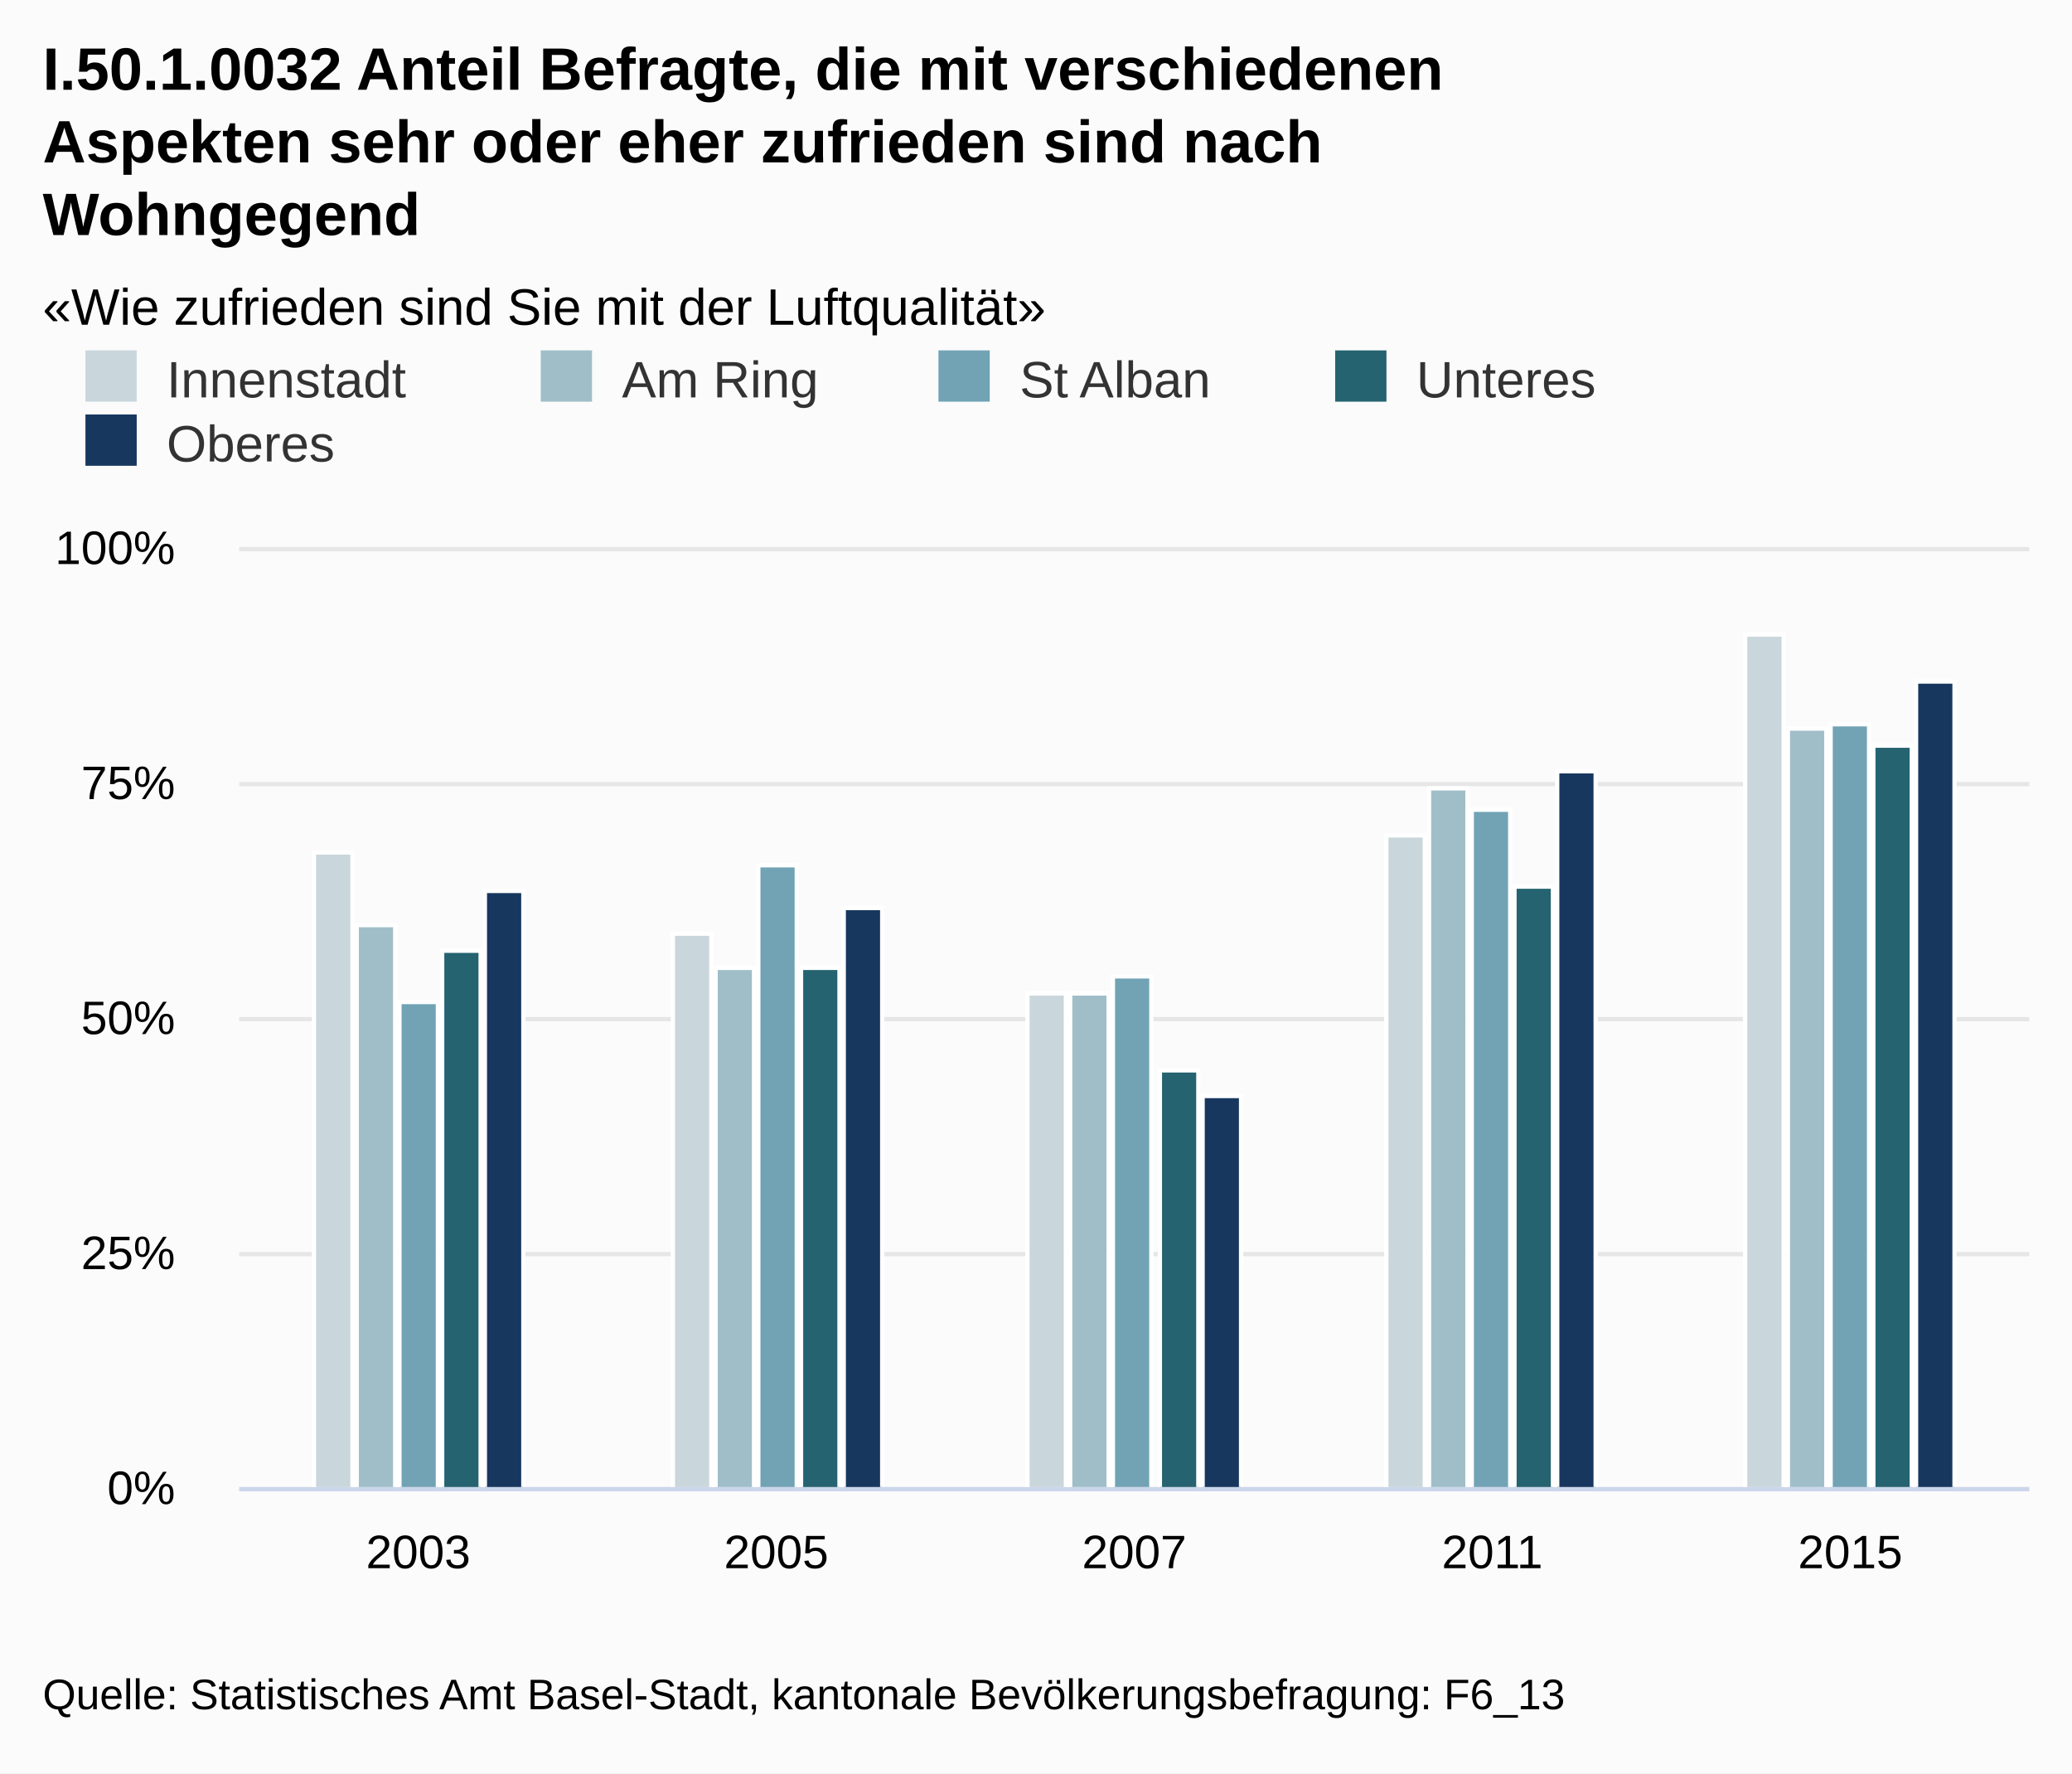
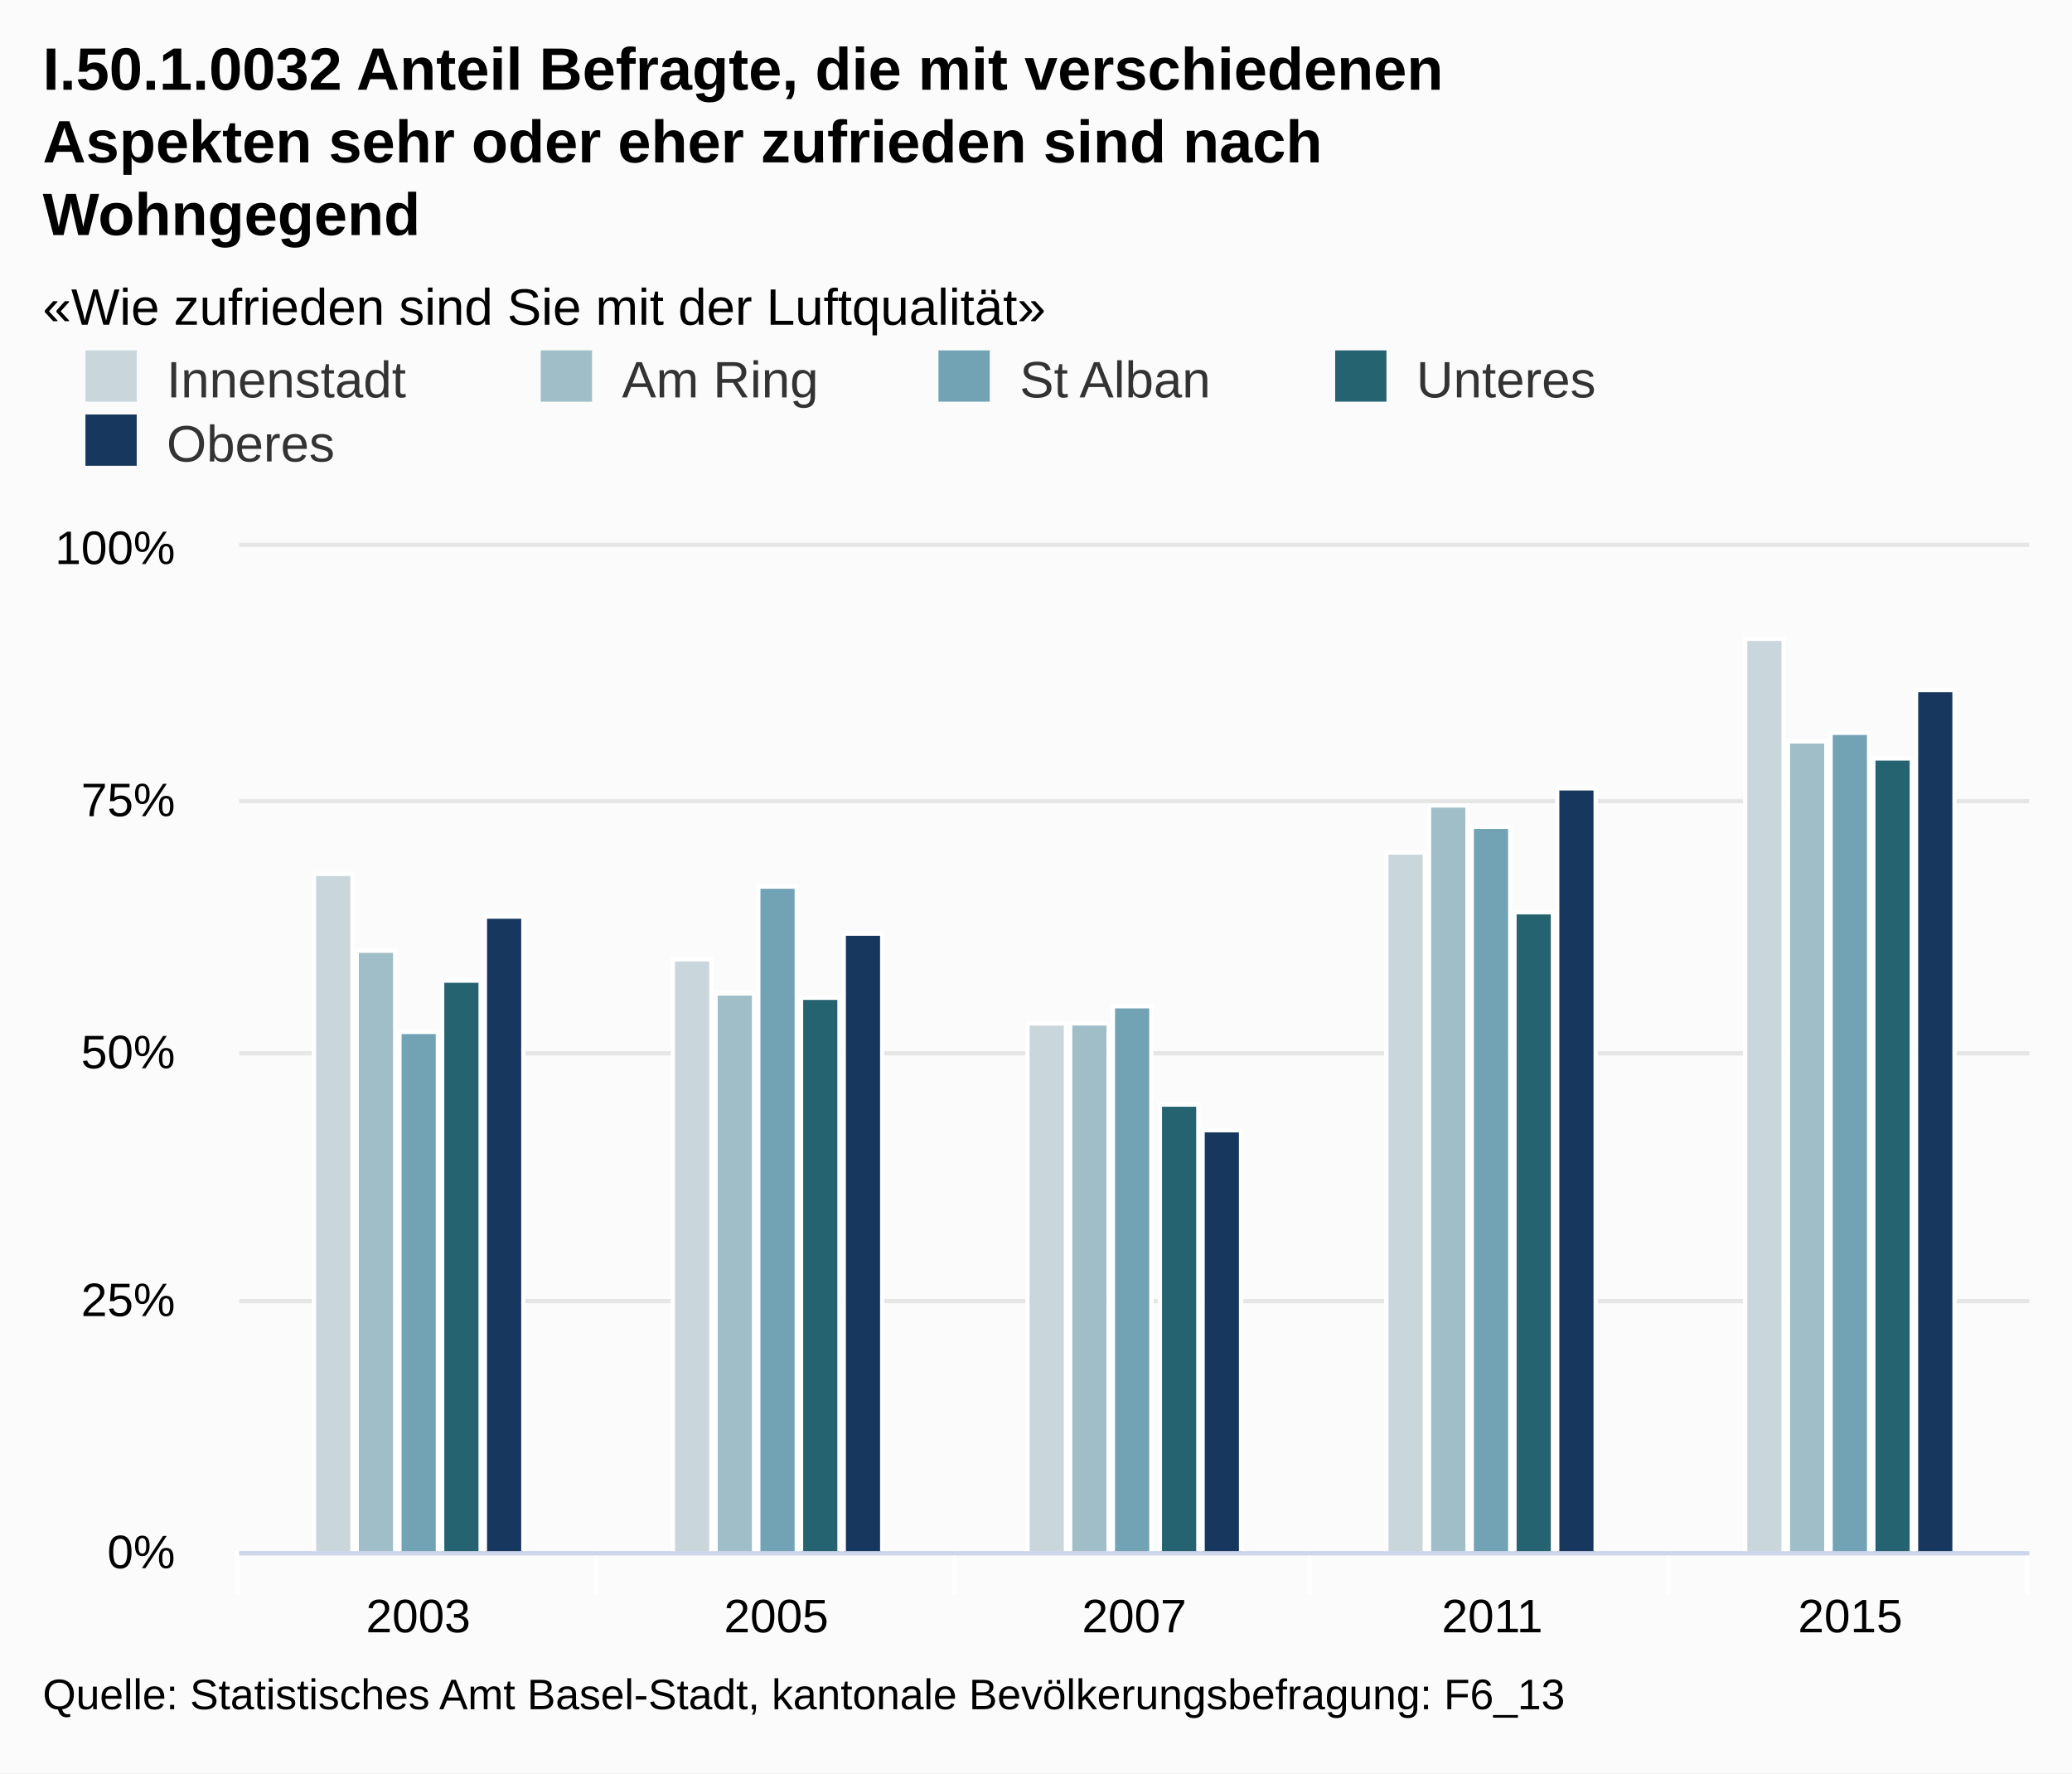
<svg xmlns="http://www.w3.org/2000/svg" class="highcharts-root" viewBox="0 0 485 415" font-family="Arial" font-size="12">
  <defs>
    <clipPath id="a">
-       <path fill="none" d="M0 0h419v220H0z" />
+       <path fill="none" d="M0 0h419v235H0z" />
    </clipPath>
  </defs>
  <rect fill="#fbfbfb" class="highcharts-background" width="485" height="415" rx="0" ry="0" />
-   <path fill="none" class="highcharts-plot-background" d="M56 128h419v220H56z" />
+   <path fill="none" class="highcharts-plot-background" d="M56 128h419v235H56z" />
  <g class="highcharts-grid highcharts-xaxis-grid">
-     <path fill="none" class="highcharts-grid-line" d="M139.5 128v220m84-220v220m83-220v220m84-220v220m84-220v220m-419-220v220" />
+     <path fill="none" class="highcharts-grid-line" d="M139.5 128v235m84-235v235m83-235v235m84-235v235m84-235v235m-419-235v235" />
  </g>
  <g class="highcharts-grid highcharts-yaxis-grid">
-     <path fill="none" stroke="#e6e6e6" class="highcharts-grid-line" d="M56 348.5h419m-419-55h419m-419-55h419m-419-55h419m-419-55h419" />
+     <path fill="none" stroke="#e6e6e6" class="highcharts-grid-line" d="M56 363.5h419m-419-59h419m-419-58h419m-419-59h419m-419-60h419" />
  </g>
-   <path fill="none" class="highcharts-plot-border" d="M56 128h419v220H56z" />
+   <path fill="none" class="highcharts-plot-border" d="M56 128h419v235H56z" />
  <g class="highcharts-axis highcharts-xaxis">
-     <path fill="none" class="highcharts-axis-line" stroke="#ccd6eb" d="M56 348.5h419" />
+     <path fill="none" class="highcharts-tick" stroke="#FFF" d="M139.5 363v10m84-10v10m83-10v10m84-10v10m84-10v10m-419-10v10" />
+     <path fill="none" class="highcharts-axis-line" stroke="#ccd6eb" d="M56 363.5h419" />
  </g>
  <g class="highcharts-axis highcharts-yaxis">
-     <path fill="none" class="highcharts-axis-line" d="M56 128v220" />
+     <path fill="none" class="highcharts-axis-line" d="M56 128v235" />
  </g>
  <g class="highcharts-series-group">
    <g class="highcharts-series highcharts-series-0 highcharts-column-series highcharts-color-undefined highcharts-tracker" transform="translate(56 128)" clip-path="url(#a)">
-       <path fill="#c9d6db" class="highcharts-point" stroke="#fff" d="M17.5 71.5h9v149h-9zm84 19h9v130h-9zm83 14h9v116h-9zm84-37h9v153h-9zm84-47h9v200h-9z" />
+       <path fill="#c9d6db" class="highcharts-point" stroke="#fff" d="M17.5 76.5h9v159h-9zm84 20h9v139h-9zm83 15h9v124h-9zm84-40h9v164h-9zm84-50h9v214h-9z" />
    </g>
    <g class="highcharts-series highcharts-series-1 highcharts-column-series highcharts-color-undefined highcharts-tracker" transform="translate(56 128)" clip-path="url(#a)">
-       <path fill="#a0bec8" class="highcharts-point" stroke="#fff" d="M27.5 88.5h9v132h-9zm84 10h9v122h-9zm83 6h9v116h-9zm84-48h9v164h-9zm84-14h9v178h-9z" />
+       <path fill="#a0bec8" class="highcharts-point" stroke="#fff" d="M27.5 94.5h9v141h-9zm84 10h9v131h-9zm83 7h9v124h-9zm84-51h9v175h-9zm84-15h9v190h-9z" />
    </g>
    <g class="highcharts-series highcharts-series-2 highcharts-column-series highcharts-color-undefined highcharts-tracker" transform="translate(56 128)" clip-path="url(#a)">
-       <path fill="#71a3b5" class="highcharts-point" stroke="#fff" d="M37.5 106.5h9v114h-9zm84-32h9v146h-9zm83 26h9v120h-9zm84-39h9v159h-9zm84-20h9v179h-9z" />
+       <path fill="#71a3b5" class="highcharts-point" stroke="#fff" d="M37.5 113.5h9v122h-9zm84-34h9v156h-9zm83 28h9v128h-9zm84-42h9v170h-9zm84-22h9v192h-9z" />
    </g>
    <g class="highcharts-series highcharts-series-3 highcharts-column-series highcharts-color-undefined highcharts-tracker" transform="translate(56 128)" clip-path="url(#a)">
-       <path fill="#256370" class="highcharts-point" stroke="#fff" d="M47.5 94.5h9v126h-9zm84 4h9v122h-9zm84 24h9v98h-9zm83-43h9v141h-9zm84-33h9v174h-9z" />
+       <path fill="#256370" class="highcharts-point" stroke="#fff" d="M47.5 101.5h9v134h-9zm84 4h9v130h-9zm84 25h9v105h-9zm83-45h9v150h-9zm84-36h9v186h-9z" />
    </g>
    <g class="highcharts-series highcharts-series-4 highcharts-column-series highcharts-color-undefined highcharts-tracker" transform="translate(56 128)" clip-path="url(#a)">
-       <path fill="#17375e" class="highcharts-point" stroke="#fff" d="M57.5 80.5h9v140h-9zm84 4h9v136h-9zm84 44h9v92h-9zm83-76h9v168h-9zm84-21h9v189h-9z" />
+       <path fill="#17375e" class="highcharts-point" stroke="#fff" d="M57.5 86.5h9v149h-9zm84 4h9v145h-9zm84 46h9v99h-9zm83-80h9v179h-9zm84-23h9v202h-9z" />
    </g>
  </g>
  <text x="10" class="highcharts-title" style="width:421px" y="21" color="#000" font-size="14" font-weight="700">
    <tspan>I.50.1.0032 Anteil Befragte, die mit verschiedenen</tspan>
    <tspan dy="17" x="10">Aspekten sehr oder eher zufrieden sind nach</tspan>
    <tspan dy="17" x="10">Wohngegend</tspan>
  </text>
  <text x="10" class="highcharts-subtitle" style="width:421px" y="76" color="#000" font-weight="400">
    <tspan>«Wie zufrieden sind Sie mit der Luftqualität»</tspan>
  </text>
  <g class="highcharts-legend" transform="translate(10 75)">
    <rect fill="none" class="highcharts-legend-box" rx="0" ry="0" width="378" height="41" />
    <g class="highcharts-legend-item highcharts-column-series highcharts-color-undefined highcharts-series-0">
      <text x="21" y="15" color="#333" font-weight="400" cursor="pointer" fill="#333" transform="translate(8 3)">
                Innenstadt
            </text>
      <path fill="#c9d6db" class="highcharts-point" d="M10 7h12v12H10z" />
    </g>
    <g class="highcharts-legend-item highcharts-column-series highcharts-color-undefined highcharts-series-1">
      <text x="21" y="15" color="#333" font-weight="400" cursor="pointer" fill="#333" transform="translate(114.578 3)">
        <tspan>Am Ring</tspan>
      </text>
      <path fill="#a0bec8" class="highcharts-point" d="M116.578 7h12v12h-12z" />
    </g>
    <g class="highcharts-legend-item highcharts-column-series highcharts-color-undefined highcharts-series-2">
      <text x="21" y="15" color="#333" font-weight="400" cursor="pointer" fill="#333" transform="translate(207.672 3)">
        <tspan>St Alban</tspan>
      </text>
      <path fill="#71a3b5" class="highcharts-point" d="M209.672 7h12v12h-12z" />
    </g>
    <g class="highcharts-legend-item highcharts-column-series highcharts-color-undefined highcharts-series-3">
      <text x="21" y="15" color="#333" font-weight="400" cursor="pointer" fill="#333" transform="translate(300.531 3)">
                Unteres
            </text>
      <path fill="#256370" class="highcharts-point" d="M302.531 7h12v12h-12z" />
    </g>
    <g class="highcharts-legend-item highcharts-column-series highcharts-color-undefined highcharts-series-4">
      <text x="21" y="15" color="#333" font-weight="400" cursor="pointer" fill="#333" transform="translate(8 18)">
                Oberes
            </text>
      <path fill="#17375e" class="highcharts-point" d="M10 22h12v12H10z" />
    </g>
  </g>
  <g class="highcharts-axis-labels highcharts-xaxis-labels" text-anchor="middle" color="#000" cursor="default" font-size="11">
-     <text x="97.9" style="width:74px" y="367">
+     <text x="97.9" style="width:74px" y="382">
      <tspan>2003</tspan>
    </text>
-     <text x="181.7" style="width:74px" y="367">
+     <text x="181.7" style="width:74px" y="382">
      <tspan>2005</tspan>
    </text>
-     <text x="265.5" style="width:74px" y="367">
+     <text x="265.5" style="width:74px" y="382">
      <tspan>2007</tspan>
    </text>
-     <text x="349.3" style="width:74px" y="367">
+     <text x="349.3" style="width:74px" y="382">
      <tspan>2011</tspan>
    </text>
-     <text x="433.1" style="width:74px" y="367">
+     <text x="433.1" style="width:74px" y="382">
      <tspan>2015</tspan>
    </text>
  </g>
  <g class="highcharts-axis-labels highcharts-yaxis-labels" text-anchor="end" color="#000" cursor="default" font-size="11">
-     <text x="41" style="width:150px" y="352">
+     <text x="41" style="width:150px" y="367">
      <tspan>0%</tspan>
    </text>
-     <text x="41" style="width:150px" y="297">
+     <text x="41" style="width:150px" y="308">
      <tspan>25%</tspan>
    </text>
-     <text x="41" style="width:150px" y="242">
+     <text x="41" style="width:150px" y="250">
      <tspan>50%</tspan>
    </text>
-     <text x="41" style="width:150px" y="187">
+     <text x="41" style="width:150px" y="191">
      <tspan>75%</tspan>
    </text>
    <text x="41" style="width:150px" y="132">
      <tspan>100%</tspan>
    </text>
  </g>
  <text x="10" class="highcharts-credits" y="400" cursor="default" color="#000" font-size="10">
    <tspan>Quelle: Statistisches Amt Basel-Stadt, kantonale Bevölkerungsbefragung: F6_13</tspan>
  </text>
</svg>
